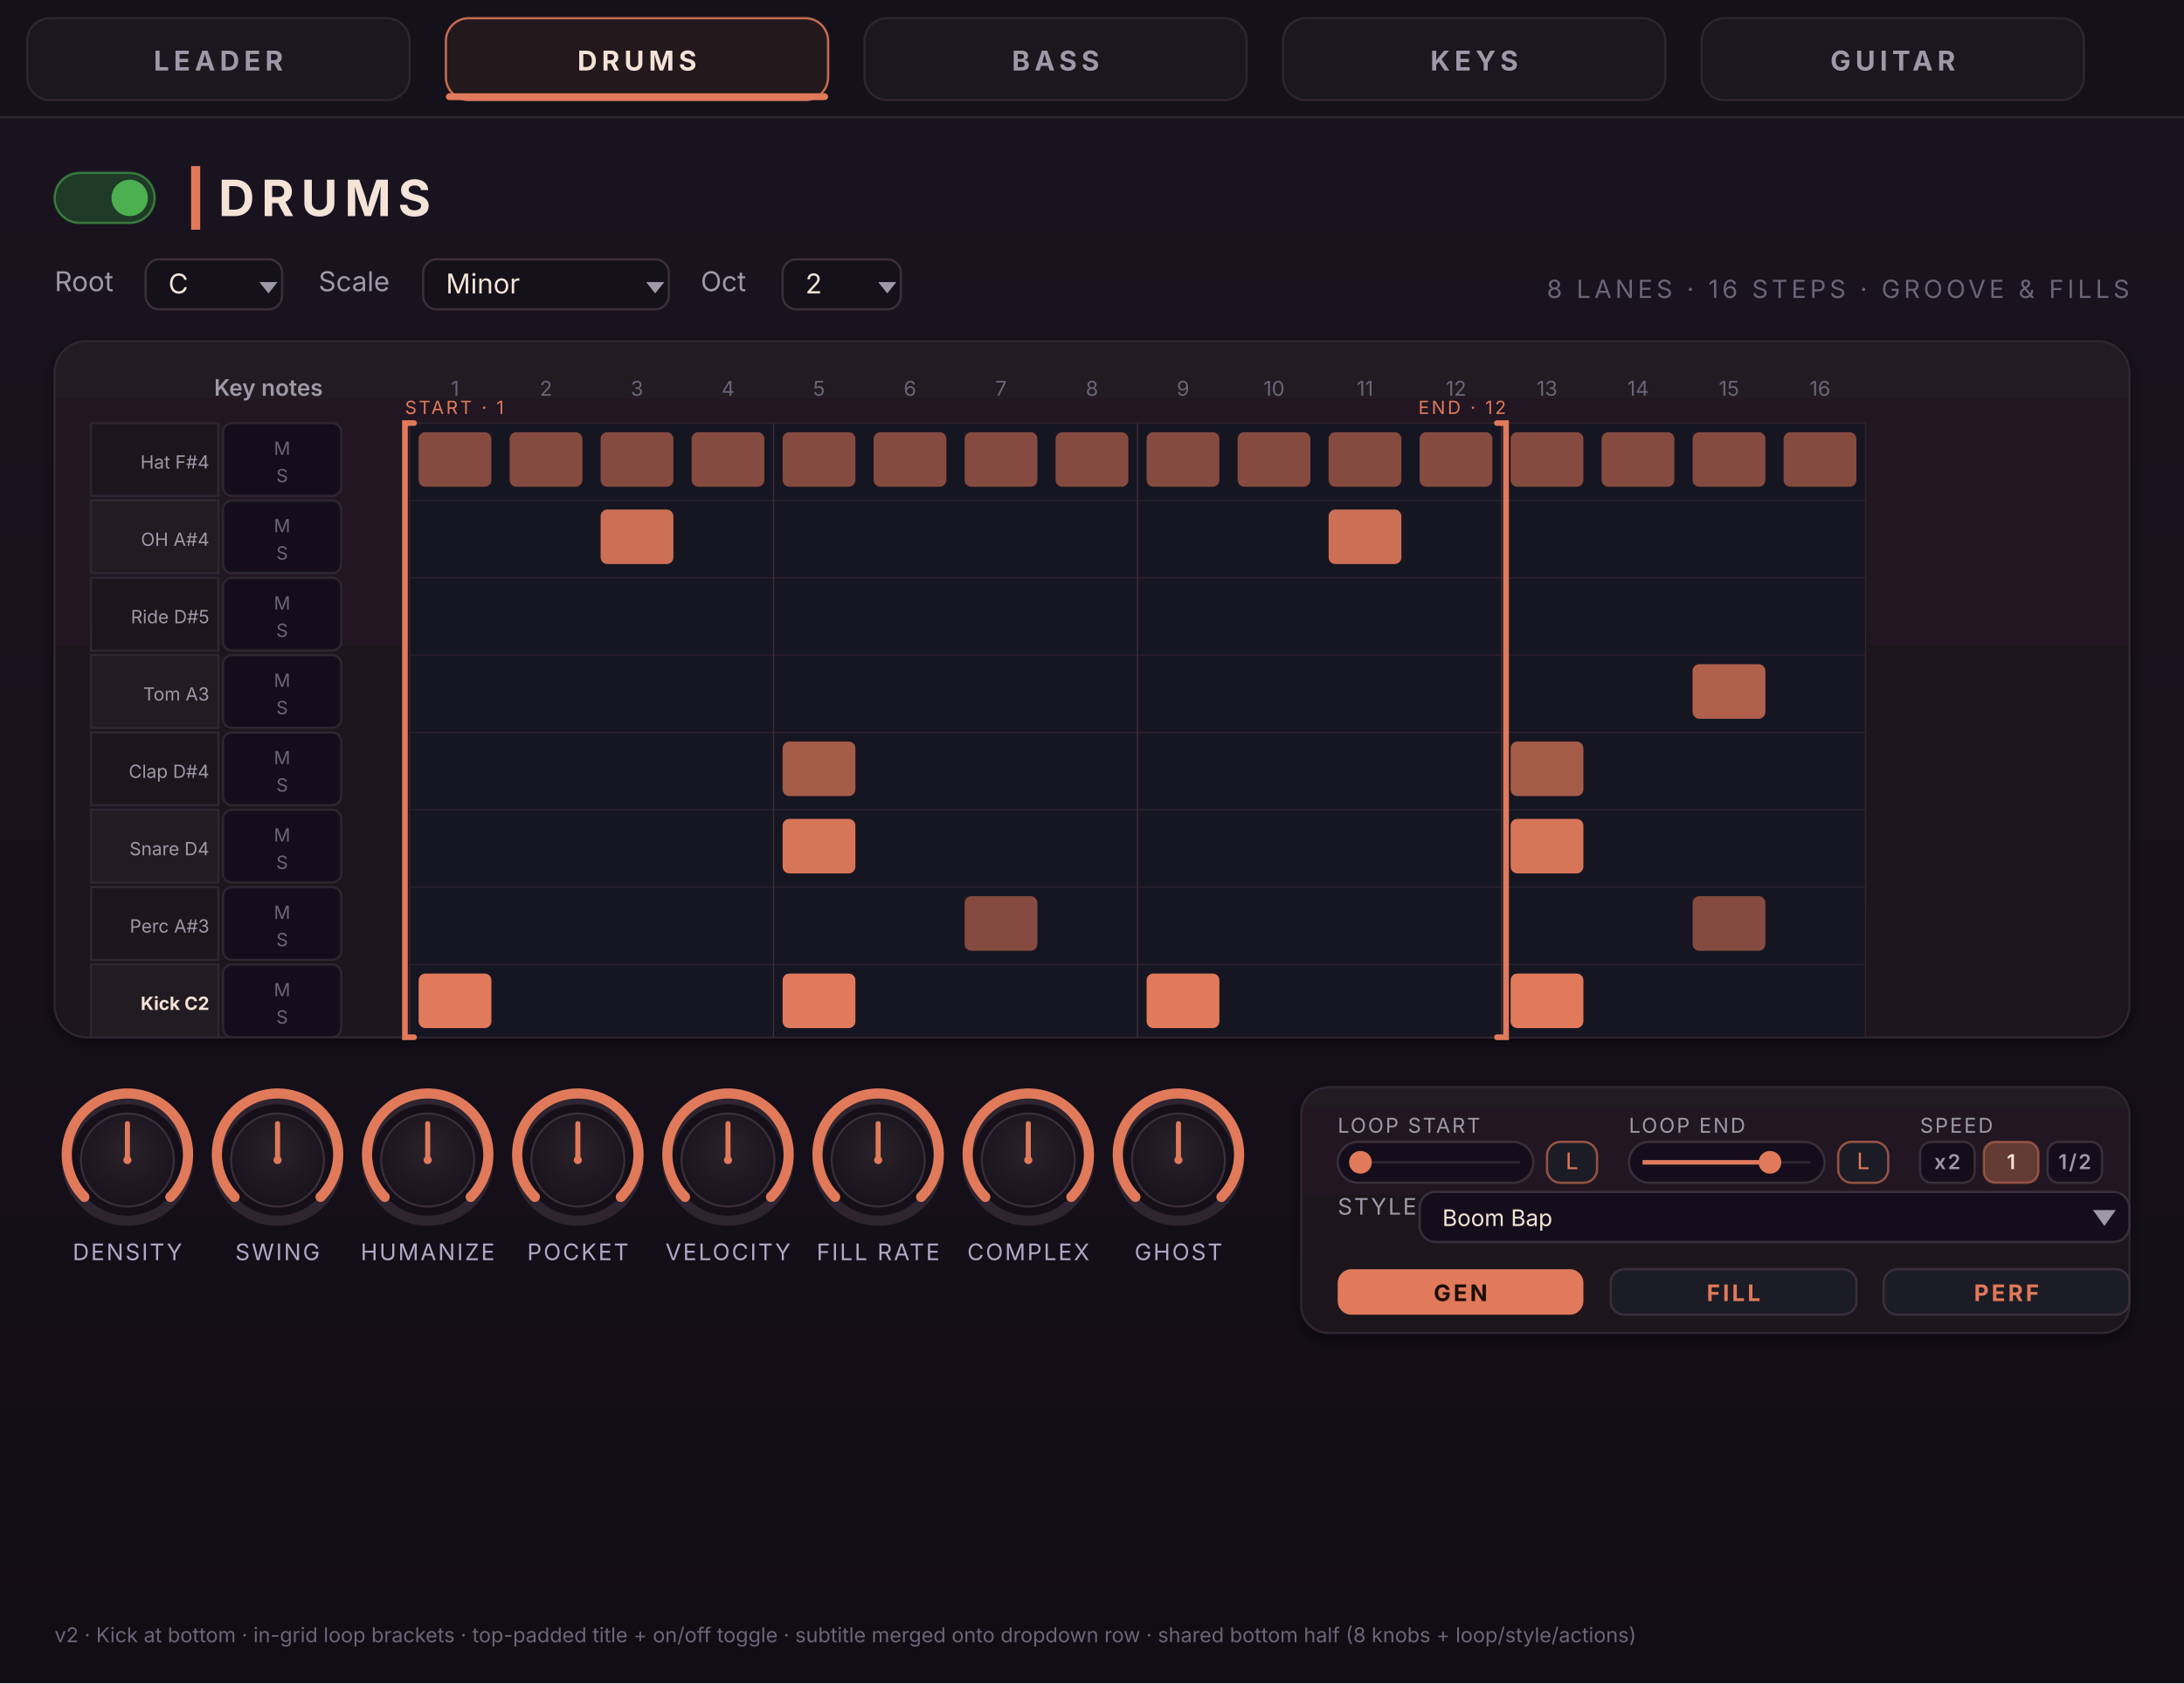
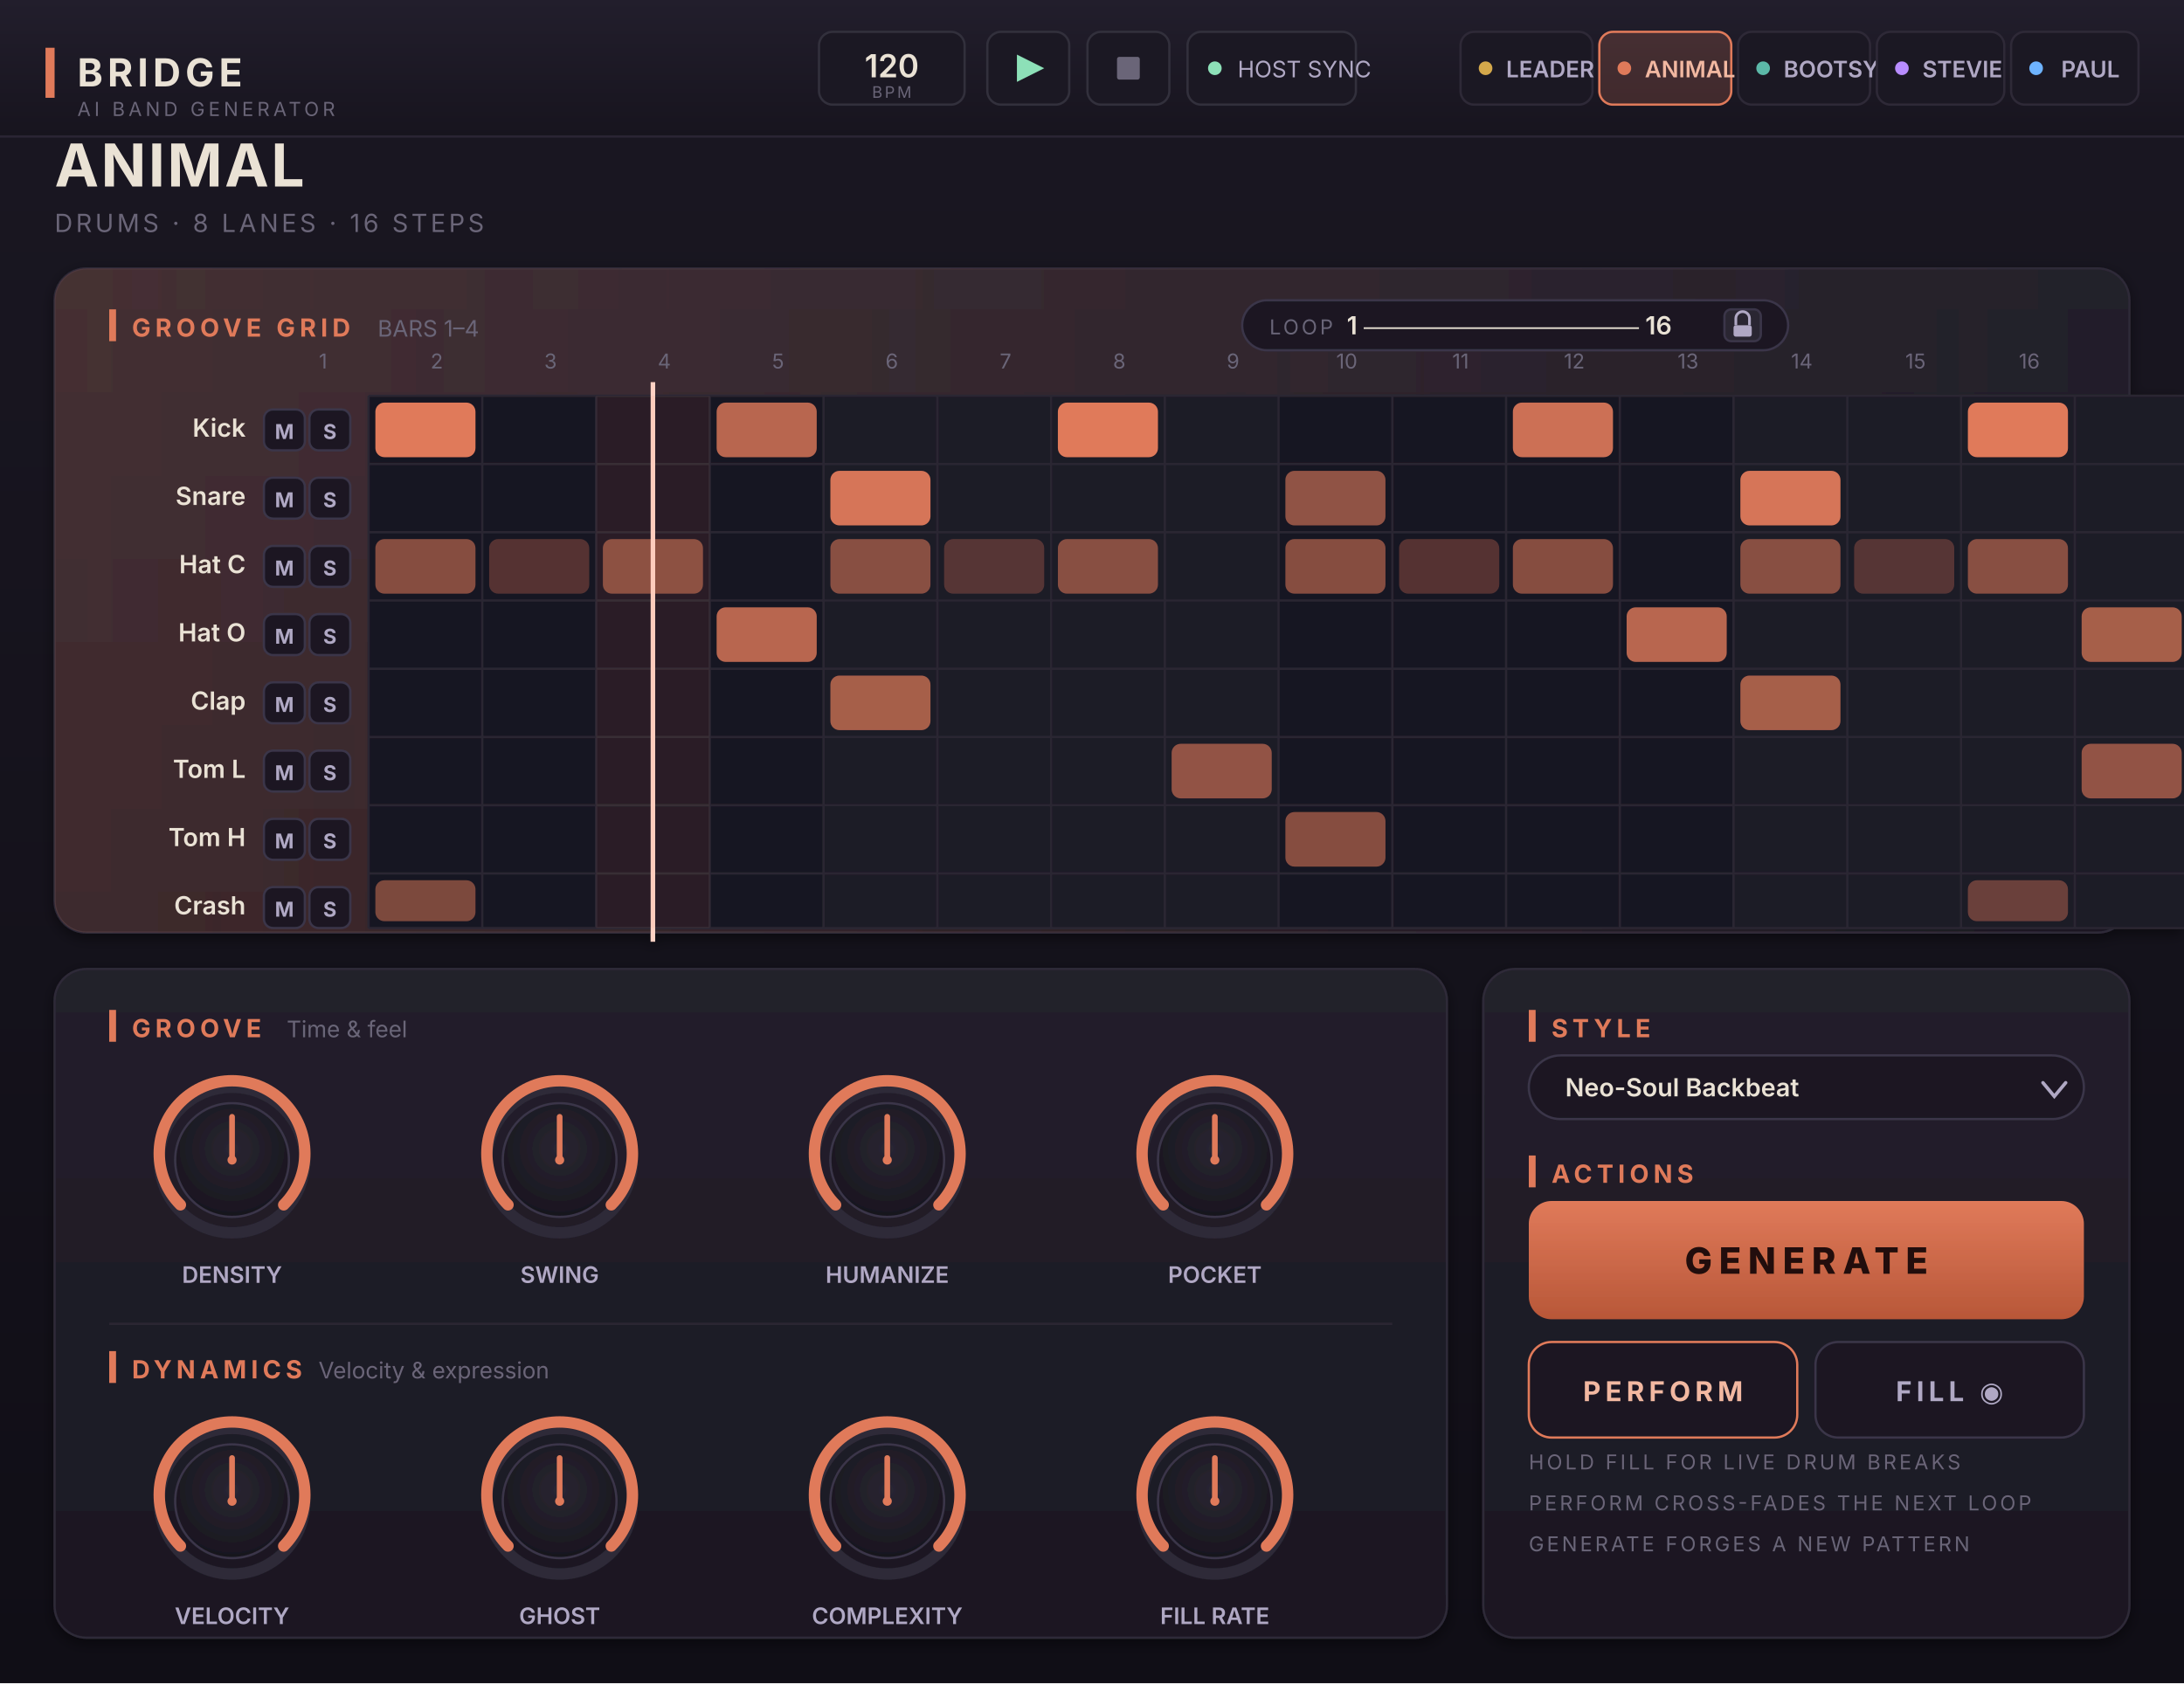
<svg xmlns="http://www.w3.org/2000/svg" viewBox="0 0 960 740" width="960" height="740" font-family="Inter, system-ui, -apple-system, Helvetica, Arial, sans-serif">
  <defs>
    <linearGradient id="appBg" x1="0" y1="0" x2="0" y2="1">
-       <stop offset="0" stop-color="#1A1420" />
-       <stop offset="1" stop-color="#110D15" />
+       <stop offset="0" stop-color="#1A1722" />
+       <stop offset="1" stop-color="#100E16" />
+     </linearGradient>
+     <linearGradient id="headerBg" x1="0" y1="0" x2="0" y2="1">
+       <stop offset="0" stop-color="#221E2C" />
+       <stop offset="1" stop-color="#17141E" />
    </linearGradient>
    <linearGradient id="cardBg" x1="0" y1="0" x2="0" y2="1">
-       <stop offset="0" stop-color="#231A23" />
-       <stop offset="1" stop-color="#1B141B" />
+       <stop offset="0" stop-color="#23202B" />
+       <stop offset="1" stop-color="#1B1823" />
+     </linearGradient>
+     <linearGradient id="coralGlow" x1="0" y1="0" x2="1" y2="0">
+       <stop offset="0" stop-color="#E07A5A" stop-opacity="0.18" />
+       <stop offset="1" stop-color="#E07A5A" stop-opacity="0" />
+     </linearGradient>
+     <linearGradient id="coralBtn" x1="0" y1="0" x2="0" y2="1">
+       <stop offset="0" stop-color="#E07A5A" />
+       <stop offset="1" stop-color="#B85738" />
    </linearGradient>
    <radialGradient id="knobFace" cx="0.5" cy="0.4" r="0.7">
-       <stop offset="0" stop-color="#2A222A" />
-       <stop offset="1" stop-color="#15101A" />
+       <stop offset="0" stop-color="#2A2632" />
+       <stop offset="1" stop-color="#15131B" />
    </radialGradient>
    <filter id="softShadow" x="-20%" y="-20%" width="140%" height="140%">
      <feGaussianBlur in="SourceAlpha" stdDeviation="3" />
-       <feOffset dx="0" dy="2" />
+       <feOffset dx="0" dy="2" result="off" />
      <feComponentTransfer>
-         <feFuncA type="linear" slope="0.5" />
+         <feFuncA type="linear" slope="0.45" />
      </feComponentTransfer>
      <feMerge>
        <feMergeNode />
        <feMergeNode in="SourceGraphic" />
      </feMerge>
    </filter>
-     <symbol id="knob" viewBox="0 0 72 72" overflow="visible">
-       <circle cx="36" cy="36" r="30" fill="none" stroke="#2E2530" stroke-width="5" />
-       <path d="M 14.75 54.25 A 30 30 0 1 1 57.25 54.25" fill="none" stroke="currentColor" stroke-width="5" stroke-linecap="round" />
-       <circle cx="36" cy="36" r="23" fill="url(#knobFace)" stroke="#3A2F3A" />
-       <line x1="36" y1="36" x2="36" y2="18" stroke="currentColor" stroke-width="2.5" stroke-linecap="round" />
-       <circle cx="36" cy="36" r="2" fill="currentColor" />
+     <symbol id="knobCoral" viewBox="0 0 76 76" overflow="visible">
+       <circle cx="38" cy="38" r="32" fill="none" stroke="#2E2937" stroke-width="5" />
+       <path d="M 15.3 57.7 A 32 32 0 1 1 60.7 57.7" fill="none" stroke="#E07A5A" stroke-width="5" stroke-linecap="round" />
+       <circle cx="38" cy="38" r="25" fill="url(#knobFace)" stroke="#3A3548" />
+       <line x1="38" y1="38" x2="38" y2="19" stroke="#E07A5A" stroke-width="2.5" stroke-linecap="round" />
+       <circle cx="38" cy="38" r="2" fill="#E07A5A" />
    </symbol>
  </defs>
-   <rect width="960" height="740" fill="url(#appBg)" />
-   <g>
-     <rect width="960" height="52" fill="#14111A" />
-     <line x1="0" y1="51.5" x2="960" y2="51.5" stroke="#2E2530" />
-     <g font-size="12" font-weight="700" letter-spacing="2" text-anchor="middle">
-       <g transform="translate(12,8)">
-         <rect width="168" height="36" rx="10" fill="#1A171F" stroke="#2E2530" />
-         <text x="84" y="23" fill="#9E99A8">LEADER</text>
-       </g>
-       <g transform="translate(196,8)">
-         <rect width="168" height="36" rx="10" fill="#23181C" stroke="#E07A5A" stroke-opacity="0.85" />
-         <rect y="33" width="168" height="3" rx="1.5" fill="#E07A5A" />
-         <text x="84" y="23" fill="#F4E3D7">DRUMS</text>
-       </g>
-       <g transform="translate(380,8)">
-         <rect width="168" height="36" rx="10" fill="#1A171F" stroke="#2E2530" />
-         <text x="84" y="23" fill="#9E99A8">BASS</text>
-       </g>
-       <g transform="translate(564,8)">
-         <rect width="168" height="36" rx="10" fill="#1A171F" stroke="#2E2530" />
-         <text x="84" y="23" fill="#9E99A8">KEYS</text>
-       </g>
-       <g transform="translate(748,8)">
-         <rect width="168" height="36" rx="10" fill="#1A171F" stroke="#2E2530" />
-         <text x="84" y="23" fill="#9E99A8">GUITAR</text>
-       </g>
-     </g>
-   </g>
-   <g transform="translate(24,76)">
-     <g>
-       <rect width="44" height="22" rx="11" fill="#1F3A26" stroke="#4CAF50" stroke-opacity="0.6" />
-       <circle cx="33" cy="11" r="8" fill="#4CAF50" />
-     </g>
-     <rect x="60" y="-3" width="4" height="28" fill="#E07A5A" />
-     <text x="72" y="19" fill="#F4E3D7" font-size="22" font-weight="700" letter-spacing="3">DRUMS</text>
-   </g>
-   <g transform="translate(24,112)">
-     <g font-size="12" fill="#B0A8C4">
+   <rect x="0" y="0" width="960" height="740" fill="url(#appBg)" />
+   <rect x="0" y="0" width="960" height="60" fill="url(#headerBg)" />
+   <line x1="0" y1="60" x2="960" y2="60" stroke="#2A2434" />
+   <g transform="translate(20,21)">
+     <rect x="0" y="0" width="4" height="22" fill="#E07A5A" />
+     <text x="14" y="17" fill="#EAE2D5" font-size="17" font-weight="700" letter-spacing="2">BRIDGE</text>
+     <text x="14" y="30" fill="#6A6578" font-size="8.5" letter-spacing="1.6">AI BAND GENERATOR</text>
+   </g>
+   <g transform="translate(360,14)">
+     <rect x="0" y="0" width="64" height="32" rx="6" fill="#1B1823" stroke="#32303C" />
+     <text x="32" y="20" text-anchor="middle" fill="#EAE2D5" font-size="14" font-weight="600">120</text>
+     <text x="32" y="29" text-anchor="middle" fill="#6A6578" font-size="7" letter-spacing="1">BPM</text>
+     <g transform="translate(74,0)">
+       <rect width="36" height="32" rx="6" fill="#1B1823" stroke="#32303C" />
+       <polygon points="13,10 13,22 25,16" fill="#8DE0B8" />
+     </g>
+     <g transform="translate(118,0)">
+       <rect width="36" height="32" rx="6" fill="#1B1823" stroke="#32303C" />
+       <rect x="13" y="11" width="10" height="10" rx="1" fill="#6A6578" />
+     </g>
+     <g transform="translate(162,0)">
+       <rect width="74" height="32" rx="6" fill="#1B1823" stroke="#32303C" />
+       <circle cx="12" cy="16" r="3" fill="#8DE0B8" />
+       <text x="22" y="20" fill="#B0A8C4" font-size="10">HOST SYNC</text>
+     </g>
+   </g>
+   <g transform="translate(0,14)" font-size="10" font-weight="600">
+     <g transform="translate(642,0)">
+       <rect width="58" height="32" rx="6" fill="#1B1823" stroke="#2E2937" />
+       <circle cx="11" cy="16" r="3" fill="#D4A84B" />
+       <text x="20" y="20" fill="#B0A8C4">LEADER</text>
+     </g>
+     <g transform="translate(703,0)">
+       <rect width="58" height="32" rx="6" fill="#E07A5A" fill-opacity="0.20" stroke="#E07A5A" />
+       <circle cx="11" cy="16" r="3" fill="#E07A5A" />
+       <text x="20" y="20" fill="#F2B8A1">ANIMAL</text>
+     </g>
+     <g transform="translate(764,0)">
+       <rect width="58" height="32" rx="6" fill="#1B1823" stroke="#2E2937" />
+       <circle cx="11" cy="16" r="3" fill="#5CB8A8" />
+       <text x="20" y="20" fill="#B0A8C4">BOOTSY</text>
+     </g>
+     <g transform="translate(825,0)">
+       <rect width="56" height="32" rx="6" fill="#1B1823" stroke="#2E2937" />
+       <circle cx="11" cy="16" r="3" fill="#B88CFF" />
+       <text x="20" y="20" fill="#B0A8C4">STEVIE</text>
+     </g>
+     <g transform="translate(884,0)">
+       <rect width="56" height="32" rx="6" fill="#1B1823" stroke="#2E2937" />
+       <circle cx="11" cy="16" r="3" fill="#6EB3FF" />
+       <text x="22" y="20" fill="#B0A8C4">PAUL</text>
+     </g>
+   </g>
+   <g transform="translate(24,82)">
+     <text fill="#EAE2D5" font-size="26" font-weight="700" letter-spacing="1">ANIMAL</text>
+     <text y="20" fill="#6A6578" font-size="11" letter-spacing="1.4">DRUMS · 8 LANES · 16 STEPS</text>
+   </g>
+   <g transform="translate(24,118)" filter="url(#softShadow)">
+     <rect width="912" height="292" rx="14" fill="url(#cardBg)" stroke="#2E2937" />
+     <rect width="912" height="292" rx="14" fill="url(#coralGlow)" />
+     <g transform="translate(24,18)">
+       <rect x="0" y="0" width="3" height="14" fill="#E07A5A" />
+       <text x="10" y="12" fill="#E07A5A" font-size="11" font-weight="700" letter-spacing="2">GROOVE GRID</text>
+       <text x="118" y="12" fill="#6A6578" font-size="10">BARS 1–4</text>
+       <g transform="translate(498,-4)">
+         <rect width="240" height="22" rx="11" fill="#1B1823" stroke="#3A3548" />
+         <text x="12" y="15" fill="#6A6578" font-size="9" letter-spacing="1.2">LOOP</text>
+         <text x="46" y="15" fill="#EAE2D5" font-size="11" font-weight="600">1 ─────────── 16</text>
+         <g transform="translate(212,4)">
+           <rect width="16" height="14" rx="3" fill="#2A2632" stroke="#3A3548" />
+           <path d="M 5 7 v -3 a 3 3 0 1 1 6 0 v 3" stroke="#B0A8C4" stroke-width="1.2" fill="none" />
+           <rect x="4" y="7" width="8" height="5" rx="1" fill="#B0A8C4" />
+         </g>
+       </g>
+     </g>
+     <g transform="translate(118,44)" fill="#6A6578" font-size="9" text-anchor="middle">
+       <text x="0">1</text>
+       <text x="50">2</text>
+       <text x="100">3</text>
+       <text x="150">4</text>
+       <text x="200">5</text>
+       <text x="250">6</text>
+       <text x="300">7</text>
+       <text x="350">8</text>
+       <text x="400">9</text>
+       <text x="450">10</text>
+       <text x="500">11</text>
+       <text x="550">12</text>
+       <text x="600">13</text>
+       <text x="650">14</text>
+       <text x="700">15</text>
+       <text x="750">16</text>
+     </g>
+     <g transform="translate(24,56)" font-size="11">
      <g transform="translate(0,0)">
-         <text x="0" y="16" fill="#9E99A8">Root</text>
-         <rect x="40" y="2" width="60" height="22" rx="6" fill="#14111A" stroke="#3A2F3A" />
-         <text x="50" y="17" fill="#F4E3D7">C</text>
-         <path d="M 90 12 l 4 5 l 4 -5 z" fill="#9E99A8" />
-       </g>
-       <g transform="translate(116,0)">
-         <text x="0" y="16" fill="#9E99A8">Scale</text>
-         <rect x="46" y="2" width="108" height="22" rx="6" fill="#14111A" stroke="#3A2F3A" />
-         <text x="56" y="17" fill="#F4E3D7">Minor</text>
-         <path d="M 144 12 l 4 5 l 4 -5 z" fill="#9E99A8" />
-       </g>
-       <g transform="translate(284,0)">
-         <text x="0" y="16" fill="#9E99A8">Oct</text>
-         <rect x="36" y="2" width="52" height="22" rx="6" fill="#14111A" stroke="#3A2F3A" />
-         <text x="46" y="17" fill="#F4E3D7">2</text>
-         <path d="M 78 12 l 4 5 l 4 -5 z" fill="#9E99A8" />
-       </g>
-     </g>
-     <text x="912" y="19" text-anchor="end" fill="#6A6578" font-size="11" letter-spacing="1.6">8 LANES · 16 STEPS · GROOVE &amp; FILLS</text>
-   </g>
-   <g transform="translate(24,150)" filter="url(#softShadow)">
-     <rect width="912" height="306" rx="14" fill="url(#cardBg)" stroke="#2E2530" />
-     <g transform="translate(16,12)">
-       <g font-size="9" fill="#6A6578" text-anchor="middle">
-         <text x="160" y="12">1</text>
-         <text x="200" y="12">2</text>
-         <text x="240" y="12">3</text>
-         <text x="280" y="12">4</text>
-         <text x="320" y="12">5</text>
-         <text x="360" y="12">6</text>
-         <text x="400" y="12">7</text>
-         <text x="440" y="12">8</text>
-         <text x="480" y="12">9</text>
-         <text x="520" y="12">10</text>
-         <text x="560" y="12">11</text>
-         <text x="600" y="12">12</text>
-         <text x="640" y="12">13</text>
-         <text x="680" y="12">14</text>
-         <text x="720" y="12">15</text>
-         <text x="760" y="12">16</text>
-       </g>
-       <text x="78" y="12" fill="#9E99A8" font-size="10" text-anchor="middle" font-weight="600">Key notes</text>
-       <g transform="translate(0,24)">
-         <g font-size="8" fill="#9E99A8">
-           <rect x="0" y="0" width="56" height="32" fill="#1A151D" stroke="#2E2530" />
-           <text x="52" y="20" text-anchor="end">Hat F#4</text>
-           <rect x="58" y="0" width="52" height="32" rx="4" fill="#14111A" stroke="#2E2530" />
-           <text x="84" y="14" text-anchor="middle" fill="#6A6578">M</text>
-           <text x="84" y="26" text-anchor="middle" fill="#6A6578">S</text>
-           <rect x="0" y="34" width="56" height="32" fill="#231A23" stroke="#2E2530" />
-           <text x="52" y="54" text-anchor="end">OH A#4</text>
-           <rect x="58" y="34" width="52" height="32" rx="4" fill="#14111A" stroke="#2E2530" />
-           <text x="84" y="48" text-anchor="middle" fill="#6A6578">M</text>
-           <text x="84" y="60" text-anchor="middle" fill="#6A6578">S</text>
-           <rect x="0" y="68" width="56" height="32" fill="#1A151D" stroke="#2E2530" />
-           <text x="52" y="88" text-anchor="end">Ride D#5</text>
-           <rect x="58" y="68" width="52" height="32" rx="4" fill="#14111A" stroke="#2E2530" />
-           <text x="84" y="82" text-anchor="middle" fill="#6A6578">M</text>
-           <text x="84" y="94" text-anchor="middle" fill="#6A6578">S</text>
-           <rect x="0" y="102" width="56" height="32" fill="#231A23" stroke="#2E2530" />
-           <text x="52" y="122" text-anchor="end">Tom A3</text>
-           <rect x="58" y="102" width="52" height="32" rx="4" fill="#14111A" stroke="#2E2530" />
-           <text x="84" y="116" text-anchor="middle" fill="#6A6578">M</text>
-           <text x="84" y="128" text-anchor="middle" fill="#6A6578">S</text>
-           <rect x="0" y="136" width="56" height="32" fill="#1A151D" stroke="#2E2530" />
-           <text x="52" y="156" text-anchor="end">Clap D#4</text>
-           <rect x="58" y="136" width="52" height="32" rx="4" fill="#14111A" stroke="#2E2530" />
-           <text x="84" y="150" text-anchor="middle" fill="#6A6578">M</text>
-           <text x="84" y="162" text-anchor="middle" fill="#6A6578">S</text>
-           <rect x="0" y="170" width="56" height="32" fill="#231A23" stroke="#2E2530" />
-           <text x="52" y="190" text-anchor="end">Snare D4</text>
-           <rect x="58" y="170" width="52" height="32" rx="4" fill="#14111A" stroke="#2E2530" />
-           <text x="84" y="184" text-anchor="middle" fill="#6A6578">M</text>
-           <text x="84" y="196" text-anchor="middle" fill="#6A6578">S</text>
-           <rect x="0" y="204" width="56" height="32" fill="#1A151D" stroke="#2E2530" />
-           <text x="52" y="224" text-anchor="end">Perc A#3</text>
-           <rect x="58" y="204" width="52" height="32" rx="4" fill="#14111A" stroke="#2E2530" />
-           <text x="84" y="218" text-anchor="middle" fill="#6A6578">M</text>
-           <text x="84" y="230" text-anchor="middle" fill="#6A6578">S</text>
-           <rect x="0" y="238" width="56" height="32" fill="#231A23" stroke="#2E2530" />
-           <text x="52" y="258" text-anchor="end" fill="#F4E3D7" font-weight="700">Kick C2</text>
-           <rect x="58" y="238" width="52" height="32" rx="4" fill="#14111A" stroke="#2E2530" />
-           <text x="84" y="252" text-anchor="middle" fill="#6A6578">M</text>
-           <text x="84" y="264" text-anchor="middle" fill="#6A6578">S</text>
-         </g>
+         <text x="60" y="18" text-anchor="end" fill="#EAE2D5" font-weight="600">Kick</text>
+         <rect x="68" y="6" width="18" height="18" rx="4" fill="#1B1823" stroke="#3A3548" />
+         <text x="77" y="19" text-anchor="middle" fill="#B0A8C4" font-size="9" font-weight="700">M</text>
+         <rect x="88" y="6" width="18" height="18" rx="4" fill="#1B1823" stroke="#3A3548" />
+         <text x="97" y="19" text-anchor="middle" fill="#B0A8C4" font-size="9" font-weight="700">S</text>
+       </g>
+       <g transform="translate(0,30)">
+         <text x="60" y="18" text-anchor="end" fill="#EAE2D5" font-weight="600">Snare</text>
+         <rect x="68" y="6" width="18" height="18" rx="4" fill="#1B1823" stroke="#3A3548" />
+         <text x="77" y="19" text-anchor="middle" fill="#B0A8C4" font-size="9" font-weight="700">M</text>
+         <rect x="88" y="6" width="18" height="18" rx="4" fill="#1B1823" stroke="#3A3548" />
+         <text x="97" y="19" text-anchor="middle" fill="#B0A8C4" font-size="9" font-weight="700">S</text>
+       </g>
+       <g transform="translate(0,60)">
+         <text x="60" y="18" text-anchor="end" fill="#EAE2D5" font-weight="600">Hat C</text>
+         <rect x="68" y="6" width="18" height="18" rx="4" fill="#1B1823" stroke="#3A3548" />
+         <text x="77" y="19" text-anchor="middle" fill="#B0A8C4" font-size="9" font-weight="700">M</text>
+         <rect x="88" y="6" width="18" height="18" rx="4" fill="#1B1823" stroke="#3A3548" />
+         <text x="97" y="19" text-anchor="middle" fill="#B0A8C4" font-size="9" font-weight="700">S</text>
+       </g>
+       <g transform="translate(0,90)">
+         <text x="60" y="18" text-anchor="end" fill="#EAE2D5" font-weight="600">Hat O</text>
+         <rect x="68" y="6" width="18" height="18" rx="4" fill="#1B1823" stroke="#3A3548" />
+         <text x="77" y="19" text-anchor="middle" fill="#B0A8C4" font-size="9" font-weight="700">M</text>
+         <rect x="88" y="6" width="18" height="18" rx="4" fill="#1B1823" stroke="#3A3548" />
+         <text x="97" y="19" text-anchor="middle" fill="#B0A8C4" font-size="9" font-weight="700">S</text>
+       </g>
+       <g transform="translate(0,120)">
+         <text x="60" y="18" text-anchor="end" fill="#EAE2D5" font-weight="600">Clap</text>
+         <rect x="68" y="6" width="18" height="18" rx="4" fill="#1B1823" stroke="#3A3548" />
+         <text x="77" y="19" text-anchor="middle" fill="#B0A8C4" font-size="9" font-weight="700">M</text>
+         <rect x="88" y="6" width="18" height="18" rx="4" fill="#1B1823" stroke="#3A3548" />
+         <text x="97" y="19" text-anchor="middle" fill="#B0A8C4" font-size="9" font-weight="700">S</text>
+       </g>
+       <g transform="translate(0,150)">
+         <text x="60" y="18" text-anchor="end" fill="#EAE2D5" font-weight="600">Tom L</text>
+         <rect x="68" y="6" width="18" height="18" rx="4" fill="#1B1823" stroke="#3A3548" />
+         <text x="77" y="19" text-anchor="middle" fill="#B0A8C4" font-size="9" font-weight="700">M</text>
+         <rect x="88" y="6" width="18" height="18" rx="4" fill="#1B1823" stroke="#3A3548" />
+         <text x="97" y="19" text-anchor="middle" fill="#B0A8C4" font-size="9" font-weight="700">S</text>
+       </g>
+       <g transform="translate(0,180)">
+         <text x="60" y="18" text-anchor="end" fill="#EAE2D5" font-weight="600">Tom H</text>
+         <rect x="68" y="6" width="18" height="18" rx="4" fill="#1B1823" stroke="#3A3548" />
+         <text x="77" y="19" text-anchor="middle" fill="#B0A8C4" font-size="9" font-weight="700">M</text>
+         <rect x="88" y="6" width="18" height="18" rx="4" fill="#1B1823" stroke="#3A3548" />
+         <text x="97" y="19" text-anchor="middle" fill="#B0A8C4" font-size="9" font-weight="700">S</text>
+       </g>
+       <g transform="translate(0,210)">
+         <text x="60" y="18" text-anchor="end" fill="#EAE2D5" font-weight="600">Crash</text>
+         <rect x="68" y="6" width="18" height="18" rx="4" fill="#1B1823" stroke="#3A3548" />
+         <text x="77" y="19" text-anchor="middle" fill="#B0A8C4" font-size="9" font-weight="700">M</text>
+         <rect x="88" y="6" width="18" height="18" rx="4" fill="#1B1823" stroke="#3A3548" />
+         <text x="97" y="19" text-anchor="middle" fill="#B0A8C4" font-size="9" font-weight="700">S</text>
+       </g>
+       <g transform="translate(114,0)">
        <g>
-           <g>
-             <g stroke="#2E2530" stroke-width="0.6" fill="#181320">
-               <rect x="140" y="0" width="640" height="270" fill="#181320" />
-             </g>
-             <g stroke="#2E2530" stroke-width="0.5">
-               <line x1="140" y1="34" x2="780" y2="34" />
-               <line x1="140" y1="68" x2="780" y2="68" />
-               <line x1="140" y1="102" x2="780" y2="102" />
-               <line x1="140" y1="136" x2="780" y2="136" />
-               <line x1="140" y1="170" x2="780" y2="170" />
-               <line x1="140" y1="204" x2="780" y2="204" />
-               <line x1="140" y1="238" x2="780" y2="238" />
-             </g>
-             <g stroke="#3A2F3A" stroke-width="0.6">
-               <line x1="300" y1="0" x2="300" y2="270" />
-               <line x1="460" y1="0" x2="460" y2="270" />
-               <line x1="620" y1="0" x2="620" y2="270" />
-             </g>
-           </g>
-           <g fill="#E07A5A">
-             <g>
-               <rect x="144" y="242" width="32" height="24" rx="3" />
-               <rect x="304" y="242" width="32" height="24" rx="3" />
-               <rect x="464" y="242" width="32" height="24" rx="3" />
-               <rect x="624" y="242" width="32" height="24" rx="3" />
-             </g>
-             <g>
-               <rect x="304" y="174" width="32" height="24" rx="3" opacity="0.95" />
-               <rect x="624" y="174" width="32" height="24" rx="3" opacity="0.95" />
-             </g>
-             <g opacity="0.7">
-               <rect x="304" y="140" width="32" height="24" rx="3" />
-               <rect x="624" y="140" width="32" height="24" rx="3" />
-             </g>
-             <g opacity="0.55">
-               <rect x="144" y="4" width="32" height="24" rx="3" />
-               <rect x="184" y="4" width="32" height="24" rx="3" />
-               <rect x="224" y="4" width="32" height="24" rx="3" />
-               <rect x="264" y="4" width="32" height="24" rx="3" />
-               <rect x="304" y="4" width="32" height="24" rx="3" />
-               <rect x="344" y="4" width="32" height="24" rx="3" />
-               <rect x="384" y="4" width="32" height="24" rx="3" />
-               <rect x="424" y="4" width="32" height="24" rx="3" />
-               <rect x="464" y="4" width="32" height="24" rx="3" />
-               <rect x="504" y="4" width="32" height="24" rx="3" />
-               <rect x="544" y="4" width="32" height="24" rx="3" />
-               <rect x="584" y="4" width="32" height="24" rx="3" />
-               <rect x="624" y="4" width="32" height="24" rx="3" />
-               <rect x="664" y="4" width="32" height="24" rx="3" />
-               <rect x="704" y="4" width="32" height="24" rx="3" />
-               <rect x="744" y="4" width="32" height="24" rx="3" />
-             </g>
-             <g opacity="0.9">
-               <rect x="224" y="38" width="32" height="24" rx="3" />
-               <rect x="544" y="38" width="32" height="24" rx="3" />
-             </g>
-             <g opacity="0.75">
-               <rect x="704" y="106" width="32" height="24" rx="3" />
-             </g>
-             <g opacity="0.55">
-               <rect x="384" y="208" width="32" height="24" rx="3" />
-               <rect x="704" y="208" width="32" height="24" rx="3" />
-             </g>
-           </g>
-           <g fill="none" stroke="#E07A5A" stroke-width="2.5" stroke-linecap="round">
-             <path d="M 142 0 L 138 0 L 138 270 L 142 270" />
-             <path d="M 618 0 L 622 0 L 622 270 L 618 270" />
-           </g>
-           <g font-size="8" fill="#E07A5A" letter-spacing="1">
-             <text x="138" y="-4">START · 1</text>
-             <text x="622" y="-4" text-anchor="end">END · 12</text>
-           </g>
-         </g>
-       </g>
-     </g>
-   </g>
-   <g transform="translate(24,478)">
-     <g font-size="10" fill="#B0A8C4" text-anchor="middle" letter-spacing="0.8">
-       <g transform="translate(0,0)" color="#E07A5A">
-         <use href="#knob" width="64" height="64" x="0" y="0" />
-         <text x="32" y="76">DENSITY</text>
-       </g>
-       <g transform="translate(66,0)" color="#E07A5A">
-         <use href="#knob" width="64" height="64" x="0" y="0" />
-         <text x="32" y="76">SWING</text>
-       </g>
-       <g transform="translate(132,0)" color="#E07A5A">
-         <use href="#knob" width="64" height="64" x="0" y="0" />
-         <text x="32" y="76">HUMANIZE</text>
-       </g>
-       <g transform="translate(198,0)" color="#E07A5A">
-         <use href="#knob" width="64" height="64" x="0" y="0" />
-         <text x="32" y="76">POCKET</text>
-       </g>
-       <g transform="translate(264,0)" color="#E07A5A">
-         <use href="#knob" width="64" height="64" x="0" y="0" />
-         <text x="32" y="76">VELOCITY</text>
-       </g>
-       <g transform="translate(330,0)" color="#E07A5A">
-         <use href="#knob" width="64" height="64" x="0" y="0" />
-         <text x="32" y="76">FILL RATE</text>
-       </g>
-       <g transform="translate(396,0)" color="#E07A5A">
-         <use href="#knob" width="64" height="64" x="0" y="0" />
-         <text x="32" y="76">COMPLEX</text>
-       </g>
-       <g transform="translate(462,0)" color="#E07A5A">
-         <use href="#knob" width="64" height="64" x="0" y="0" />
-         <text x="32" y="76">GHOST</text>
-       </g>
-     </g>
-     <g transform="translate(548,0)" filter="url(#softShadow)">
-       <rect width="364" height="108" rx="12" fill="url(#cardBg)" stroke="#2E2530" />
-       <g transform="translate(16,12)" font-size="9" fill="#9E99A8" letter-spacing="0.8">
-         <text x="0" y="8">LOOP START</text>
-         <rect x="0" y="12" width="86" height="18" rx="9" fill="#14111A" stroke="#3A2F3A" />
-         <line x1="6" y1="21" x2="80" y2="21" stroke="#2E2530" />
-         <line x1="6" y1="21" x2="10" y2="21" stroke="#E07A5A" stroke-width="2" />
-         <circle cx="10" cy="21" r="5" fill="#E07A5A" />
-         <g transform="translate(92,12)">
-           <rect width="22" height="18" rx="6" fill="#1F1B25" stroke="#E07A5A" stroke-opacity="0.6" />
-           <text x="11" y="12" fill="#E07A5A" text-anchor="middle" font-size="10">L</text>
-         </g>
-         <text x="128" y="8">LOOP END</text>
-         <rect x="128" y="12" width="86" height="18" rx="9" fill="#14111A" stroke="#3A2F3A" />
-         <line x1="134" y1="21" x2="208" y2="21" stroke="#2E2530" />
-         <line x1="134" y1="21" x2="190" y2="21" stroke="#E07A5A" stroke-width="2" />
-         <circle cx="190" cy="21" r="5" fill="#E07A5A" />
-         <g transform="translate(220,12)">
-           <rect width="22" height="18" rx="6" fill="#1F1B25" stroke="#E07A5A" stroke-opacity="0.6" />
-           <text x="11" y="12" fill="#E07A5A" text-anchor="middle" font-size="10">L</text>
-         </g>
-         <text x="256" y="8">SPEED</text>
-         <g transform="translate(256,12)" font-size="9" font-weight="600">
-           <rect width="24" height="18" rx="5" fill="#14111A" stroke="#3A2F3A" />
-           <text x="12" y="12" fill="#9E99A8" text-anchor="middle">x2</text>
-           <rect x="28" width="24" height="18" rx="5" fill="#E07A5A" fill-opacity="0.35" stroke="#E07A5A" stroke-opacity="0.5" />
-           <text x="40" y="12" fill="#F4E3D7" text-anchor="middle">1</text>
-           <rect x="56" width="24" height="18" rx="5" fill="#14111A" stroke="#3A2F3A" />
-           <text x="68" y="12" fill="#9E99A8" text-anchor="middle">1/2</text>
-         </g>
-       </g>
-       <g transform="translate(16,52)" font-size="10">
-         <text fill="#9E99A8" y="4" letter-spacing="0.8">STYLE</text>
-         <rect x="36" y="-6" width="312" height="22" rx="7" fill="#14111A" stroke="#3A2F3A" />
-         <text x="46" y="9" fill="#F4E3D7">Boom Bap</text>
-         <path d="M 332 2 l 5 7 l 5 -7 z" fill="#9E99A8" />
-       </g>
-       <g transform="translate(16,80)" font-size="10" font-weight="700" letter-spacing="1.2">
-         <rect width="108" height="20" rx="6" fill="#E07A5A" />
-         <text x="54" y="14" fill="#1F0A00" text-anchor="middle">GEN</text>
-         <rect x="120" width="108" height="20" rx="6" fill="#1F1B25" stroke="#3A2F3A" />
-         <text x="174" y="14" fill="#E07A5A" text-anchor="middle">FILL</text>
-         <rect x="240" width="108" height="20" rx="6" fill="#1F1B25" stroke="#3A2F3A" />
-         <text x="294" y="14" fill="#E07A5A" text-anchor="middle">PERF</text>
-       </g>
-     </g>
-   </g>
-   <g transform="translate(24,722)" font-size="9" fill="#6A6578">
-     <text>v2 · Kick at bottom · in-grid loop brackets · top-padded title + on/off toggle · subtitle merged onto dropdown row · shared bottom half (8 knobs + loop/style/actions)</text>
+           <rect x="0" y="0" width="200" height="234" fill="#191622" />
+           <rect x="200" y="0" width="200" height="234" fill="#1D1A26" />
+           <rect x="400" y="0" width="200" height="234" fill="#191622" />
+           <rect x="600" y="0" width="200" height="234" fill="#1D1A26" />
+         </g>
+         <g stroke="#2A2632" stroke-width="1">
+           <path d="M 0 0 V 234 M 50 0 V 234 M 100 0 V 234 M 150 0 V 234 M 200 0 V 234 M 250 0 V 234 M 300 0 V 234 M 350 0 V 234 M 400 0 V 234 M 450 0 V 234 M 500 0 V 234 M 550 0 V 234 M 600 0 V 234 M 650 0 V 234 M 700 0 V 234 M 750 0 V 234 M 800 0 V 234" />
+           <path d="M 0 0 H 800 M 0 30 H 800 M 0 60 H 800 M 0 90 H 800 M 0 120 H 800 M 0 150 H 800 M 0 180 H 800 M 0 210 H 800 M 0 234 H 800" />
+         </g>
+         <g fill="#E07A5A">
+           <rect x="3" y="3" width="44" height="24" rx="4" />
+           <rect x="153" y="3" width="44" height="24" rx="4" opacity="0.8" />
+           <rect x="303" y="3" width="44" height="24" rx="4" />
+           <rect x="503" y="3" width="44" height="24" rx="4" opacity="0.9" />
+           <rect x="703" y="3" width="44" height="24" rx="4" />
+           <rect x="203" y="33" width="44" height="24" rx="4" opacity="0.95" />
+           <rect x="603" y="33" width="44" height="24" rx="4" opacity="0.95" />
+           <rect x="403" y="33" width="44" height="24" rx="4" opacity="0.6" />
+           <rect x="3" y="63" width="44" height="24" rx="4" opacity="0.55" />
+           <rect x="103" y="63" width="44" height="24" rx="4" opacity="0.55" />
+           <rect x="203" y="63" width="44" height="24" rx="4" opacity="0.55" />
+           <rect x="303" y="63" width="44" height="24" rx="4" opacity="0.55" />
+           <rect x="403" y="63" width="44" height="24" rx="4" opacity="0.55" />
+           <rect x="503" y="63" width="44" height="24" rx="4" opacity="0.55" />
+           <rect x="603" y="63" width="44" height="24" rx="4" opacity="0.55" />
+           <rect x="703" y="63" width="44" height="24" rx="4" opacity="0.55" />
+           <rect x="53" y="63" width="44" height="24" rx="4" opacity="0.30" />
+           <rect x="253" y="63" width="44" height="24" rx="4" opacity="0.30" />
+           <rect x="453" y="63" width="44" height="24" rx="4" opacity="0.30" />
+           <rect x="653" y="63" width="44" height="24" rx="4" opacity="0.30" />
+           <rect x="153" y="93" width="44" height="24" rx="4" opacity="0.8" />
+           <rect x="553" y="93" width="44" height="24" rx="4" opacity="0.8" />
+           <rect x="753" y="93" width="44" height="24" rx="4" opacity="0.7" />
+           <rect x="203" y="123" width="44" height="24" rx="4" opacity="0.7" />
+           <rect x="603" y="123" width="44" height="24" rx="4" opacity="0.7" />
+           <rect x="353" y="153" width="44" height="24" rx="4" opacity="0.6" />
+           <rect x="753" y="153" width="44" height="24" rx="4" opacity="0.6" />
+           <rect x="403" y="183" width="44" height="24" rx="4" opacity="0.55" />
+           <rect x="3" y="213" width="44" height="18" rx="4" opacity="0.5" />
+           <rect x="703" y="213" width="44" height="18" rx="4" opacity="0.4" />
+         </g>
+         <line x1="125" y1="-6" x2="125" y2="240" stroke="#FFD2C4" stroke-width="2" />
+         <rect x="100" y="0" width="50" height="234" fill="#E07A5A" opacity="0.08" />
+       </g>
+     </g>
+   </g>
+   <g transform="translate(24,426)">
+     <g transform="translate(0,0)" filter="url(#softShadow)">
+       <rect width="612" height="294" rx="14" fill="url(#cardBg)" stroke="#2E2937" />
+       <g transform="translate(24,18)">
+         <rect x="0" y="0" width="3" height="14" fill="#E07A5A" />
+         <text x="10" y="12" fill="#E07A5A" font-size="11" font-weight="700" letter-spacing="2">GROOVE</text>
+         <text x="78" y="12" fill="#6A6578" font-size="10">Time &amp; feel</text>
+       </g>
+       <g transform="translate(16,46)">
+         <g transform="translate(0,0)">
+           <use href="#knobCoral" x="24" y="0" width="76" height="76" />
+           <text x="62" y="92" text-anchor="middle" fill="#B0A8C4" font-size="10" font-weight="600">DENSITY</text>
+         </g>
+         <g transform="translate(144,0)">
+           <use href="#knobCoral" x="24" y="0" width="76" height="76" />
+           <text x="62" y="92" text-anchor="middle" fill="#B0A8C4" font-size="10" font-weight="600">SWING</text>
+         </g>
+         <g transform="translate(288,0)">
+           <use href="#knobCoral" x="24" y="0" width="76" height="76" />
+           <text x="62" y="92" text-anchor="middle" fill="#B0A8C4" font-size="10" font-weight="600">HUMANIZE</text>
+         </g>
+         <g transform="translate(432,0)">
+           <use href="#knobCoral" x="24" y="0" width="76" height="76" />
+           <text x="62" y="92" text-anchor="middle" fill="#B0A8C4" font-size="10" font-weight="600">POCKET</text>
+         </g>
+       </g>
+       <line x1="24" y1="156" x2="588" y2="156" stroke="#2A2632" />
+       <g transform="translate(24,168)">
+         <rect x="0" y="0" width="3" height="14" fill="#E07A5A" />
+         <text x="10" y="12" fill="#E07A5A" font-size="11" font-weight="700" letter-spacing="2">DYNAMICS</text>
+         <text x="92" y="12" fill="#6A6578" font-size="10">Velocity &amp; expression</text>
+       </g>
+       <g transform="translate(16,196)">
+         <g transform="translate(0,0)">
+           <use href="#knobCoral" x="24" y="0" width="76" height="76" />
+           <text x="62" y="92" text-anchor="middle" fill="#B0A8C4" font-size="10" font-weight="600">VELOCITY</text>
+         </g>
+         <g transform="translate(144,0)">
+           <use href="#knobCoral" x="24" y="0" width="76" height="76" />
+           <text x="62" y="92" text-anchor="middle" fill="#B0A8C4" font-size="10" font-weight="600">GHOST</text>
+         </g>
+         <g transform="translate(288,0)">
+           <use href="#knobCoral" x="24" y="0" width="76" height="76" />
+           <text x="62" y="92" text-anchor="middle" fill="#B0A8C4" font-size="10" font-weight="600">COMPLEXITY</text>
+         </g>
+         <g transform="translate(432,0)">
+           <use href="#knobCoral" x="24" y="0" width="76" height="76" />
+           <text x="62" y="92" text-anchor="middle" fill="#B0A8C4" font-size="10" font-weight="600">FILL RATE</text>
+         </g>
+       </g>
+     </g>
+     <g transform="translate(628,0)" filter="url(#softShadow)">
+       <rect width="284" height="294" rx="14" fill="url(#cardBg)" stroke="#2E2937" />
+       <g transform="translate(20,18)">
+         <rect x="0" y="0" width="3" height="14" fill="#E07A5A" />
+         <text x="10" y="12" fill="#E07A5A" font-size="11" font-weight="700" letter-spacing="2">STYLE</text>
+       </g>
+       <g transform="translate(20,38)">
+         <rect width="244" height="28" rx="14" fill="#1B1823" stroke="#3A3548" />
+         <text x="16" y="18" fill="#EAE2D5" font-size="11" font-weight="600">Neo-Soul Backbeat</text>
+         <path d="M 226 12 L 231 18 L 236 12" stroke="#B0A8C4" stroke-width="1.5" fill="none" stroke-linecap="round" />
+       </g>
+       <g transform="translate(20,82)">
+         <rect x="0" y="0" width="3" height="14" fill="#E07A5A" />
+         <text x="10" y="12" fill="#E07A5A" font-size="11" font-weight="700" letter-spacing="2">ACTIONS</text>
+       </g>
+       <g transform="translate(20,102)">
+         <rect width="244" height="52" rx="10" fill="url(#coralBtn)" />
+         <text x="122" y="32" text-anchor="middle" fill="#211008" font-size="16" font-weight="800" letter-spacing="3">GENERATE</text>
+       </g>
+       <g transform="translate(20,164)">
+         <rect width="118" height="42" rx="10" fill="#1B1823" stroke="#E07A5A" />
+         <text x="59" y="26" text-anchor="middle" fill="#F2B8A1" font-size="12" font-weight="700" letter-spacing="2">PERFORM</text>
+       </g>
+       <g transform="translate(146,164)">
+         <rect width="118" height="42" rx="10" fill="#1B1823" stroke="#3A3548" />
+         <text x="59" y="26" text-anchor="middle" fill="#B0A8C4" font-size="12" font-weight="700" letter-spacing="2">FILL ◉</text>
+       </g>
+       <g transform="translate(20,220)">
+         <text fill="#6A6578" font-size="9" letter-spacing="1.2">HOLD FILL FOR LIVE DRUM BREAKS</text>
+         <text y="18" fill="#6A6578" font-size="9" letter-spacing="1.2">PERFORM CROSS-FADES THE NEXT LOOP</text>
+         <text y="36" fill="#6A6578" font-size="9" letter-spacing="1.2">GENERATE FORGES A NEW PATTERN</text>
+       </g>
+     </g>
  </g>
</svg>
